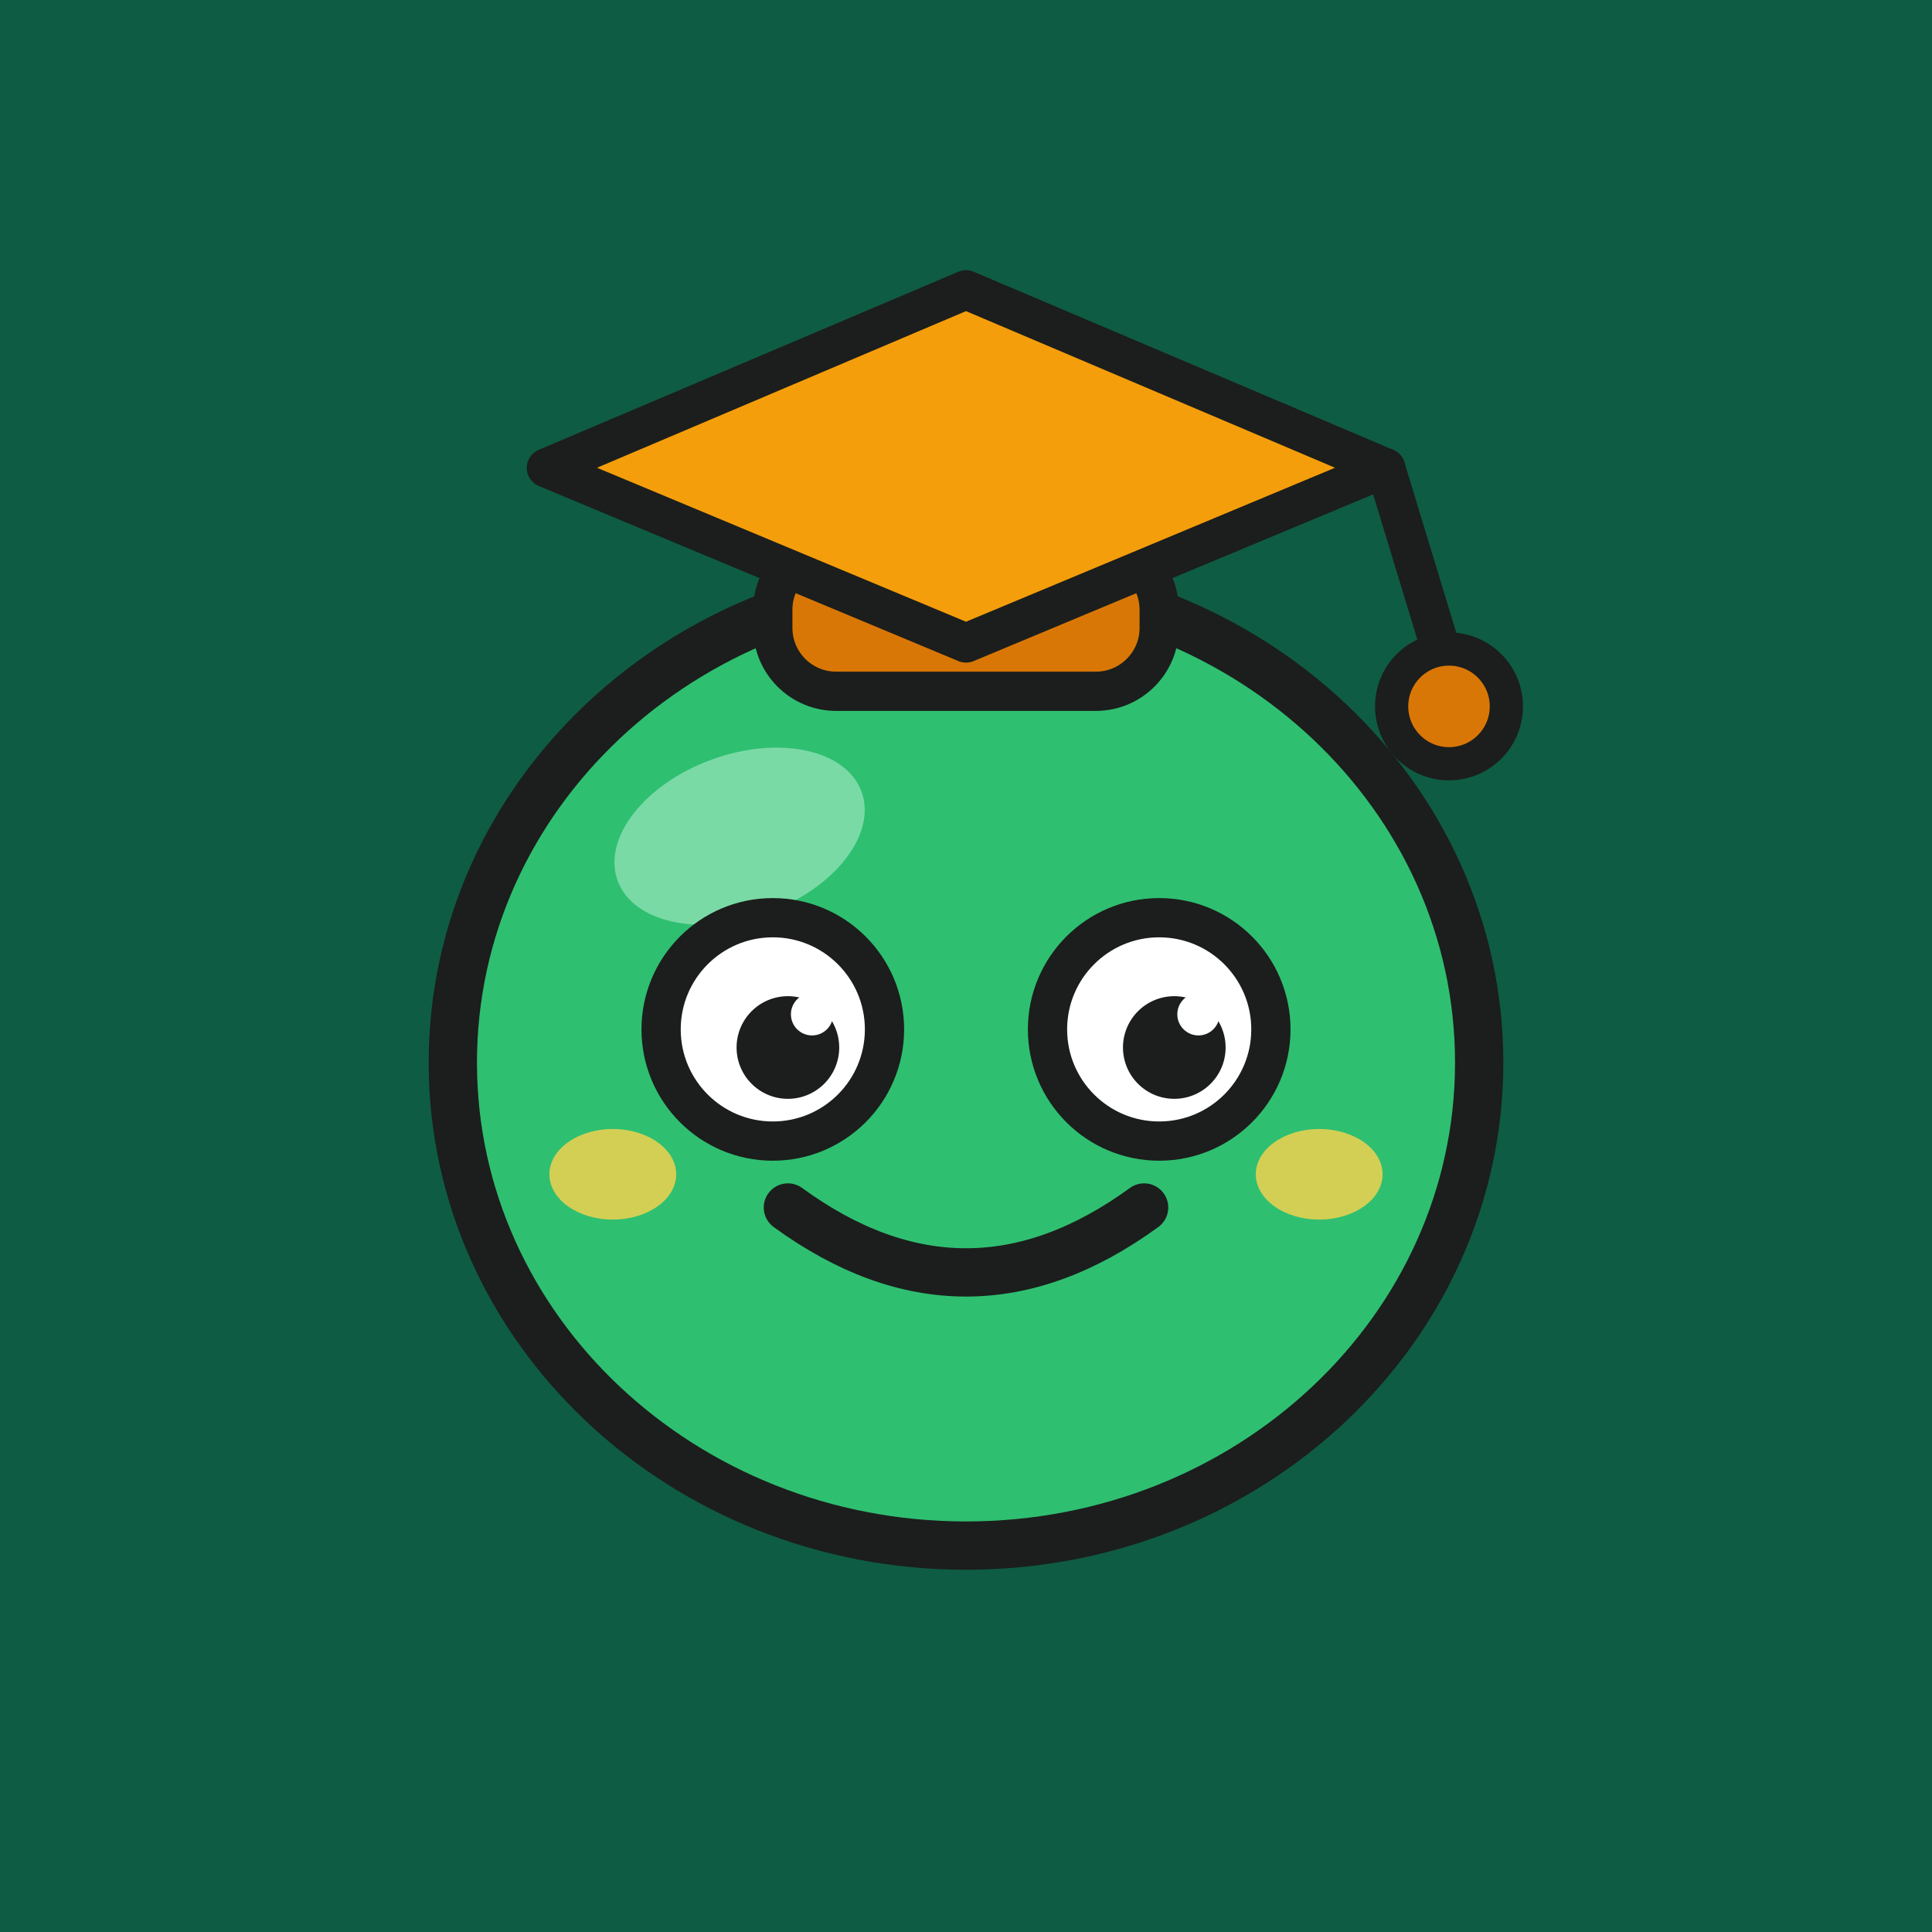
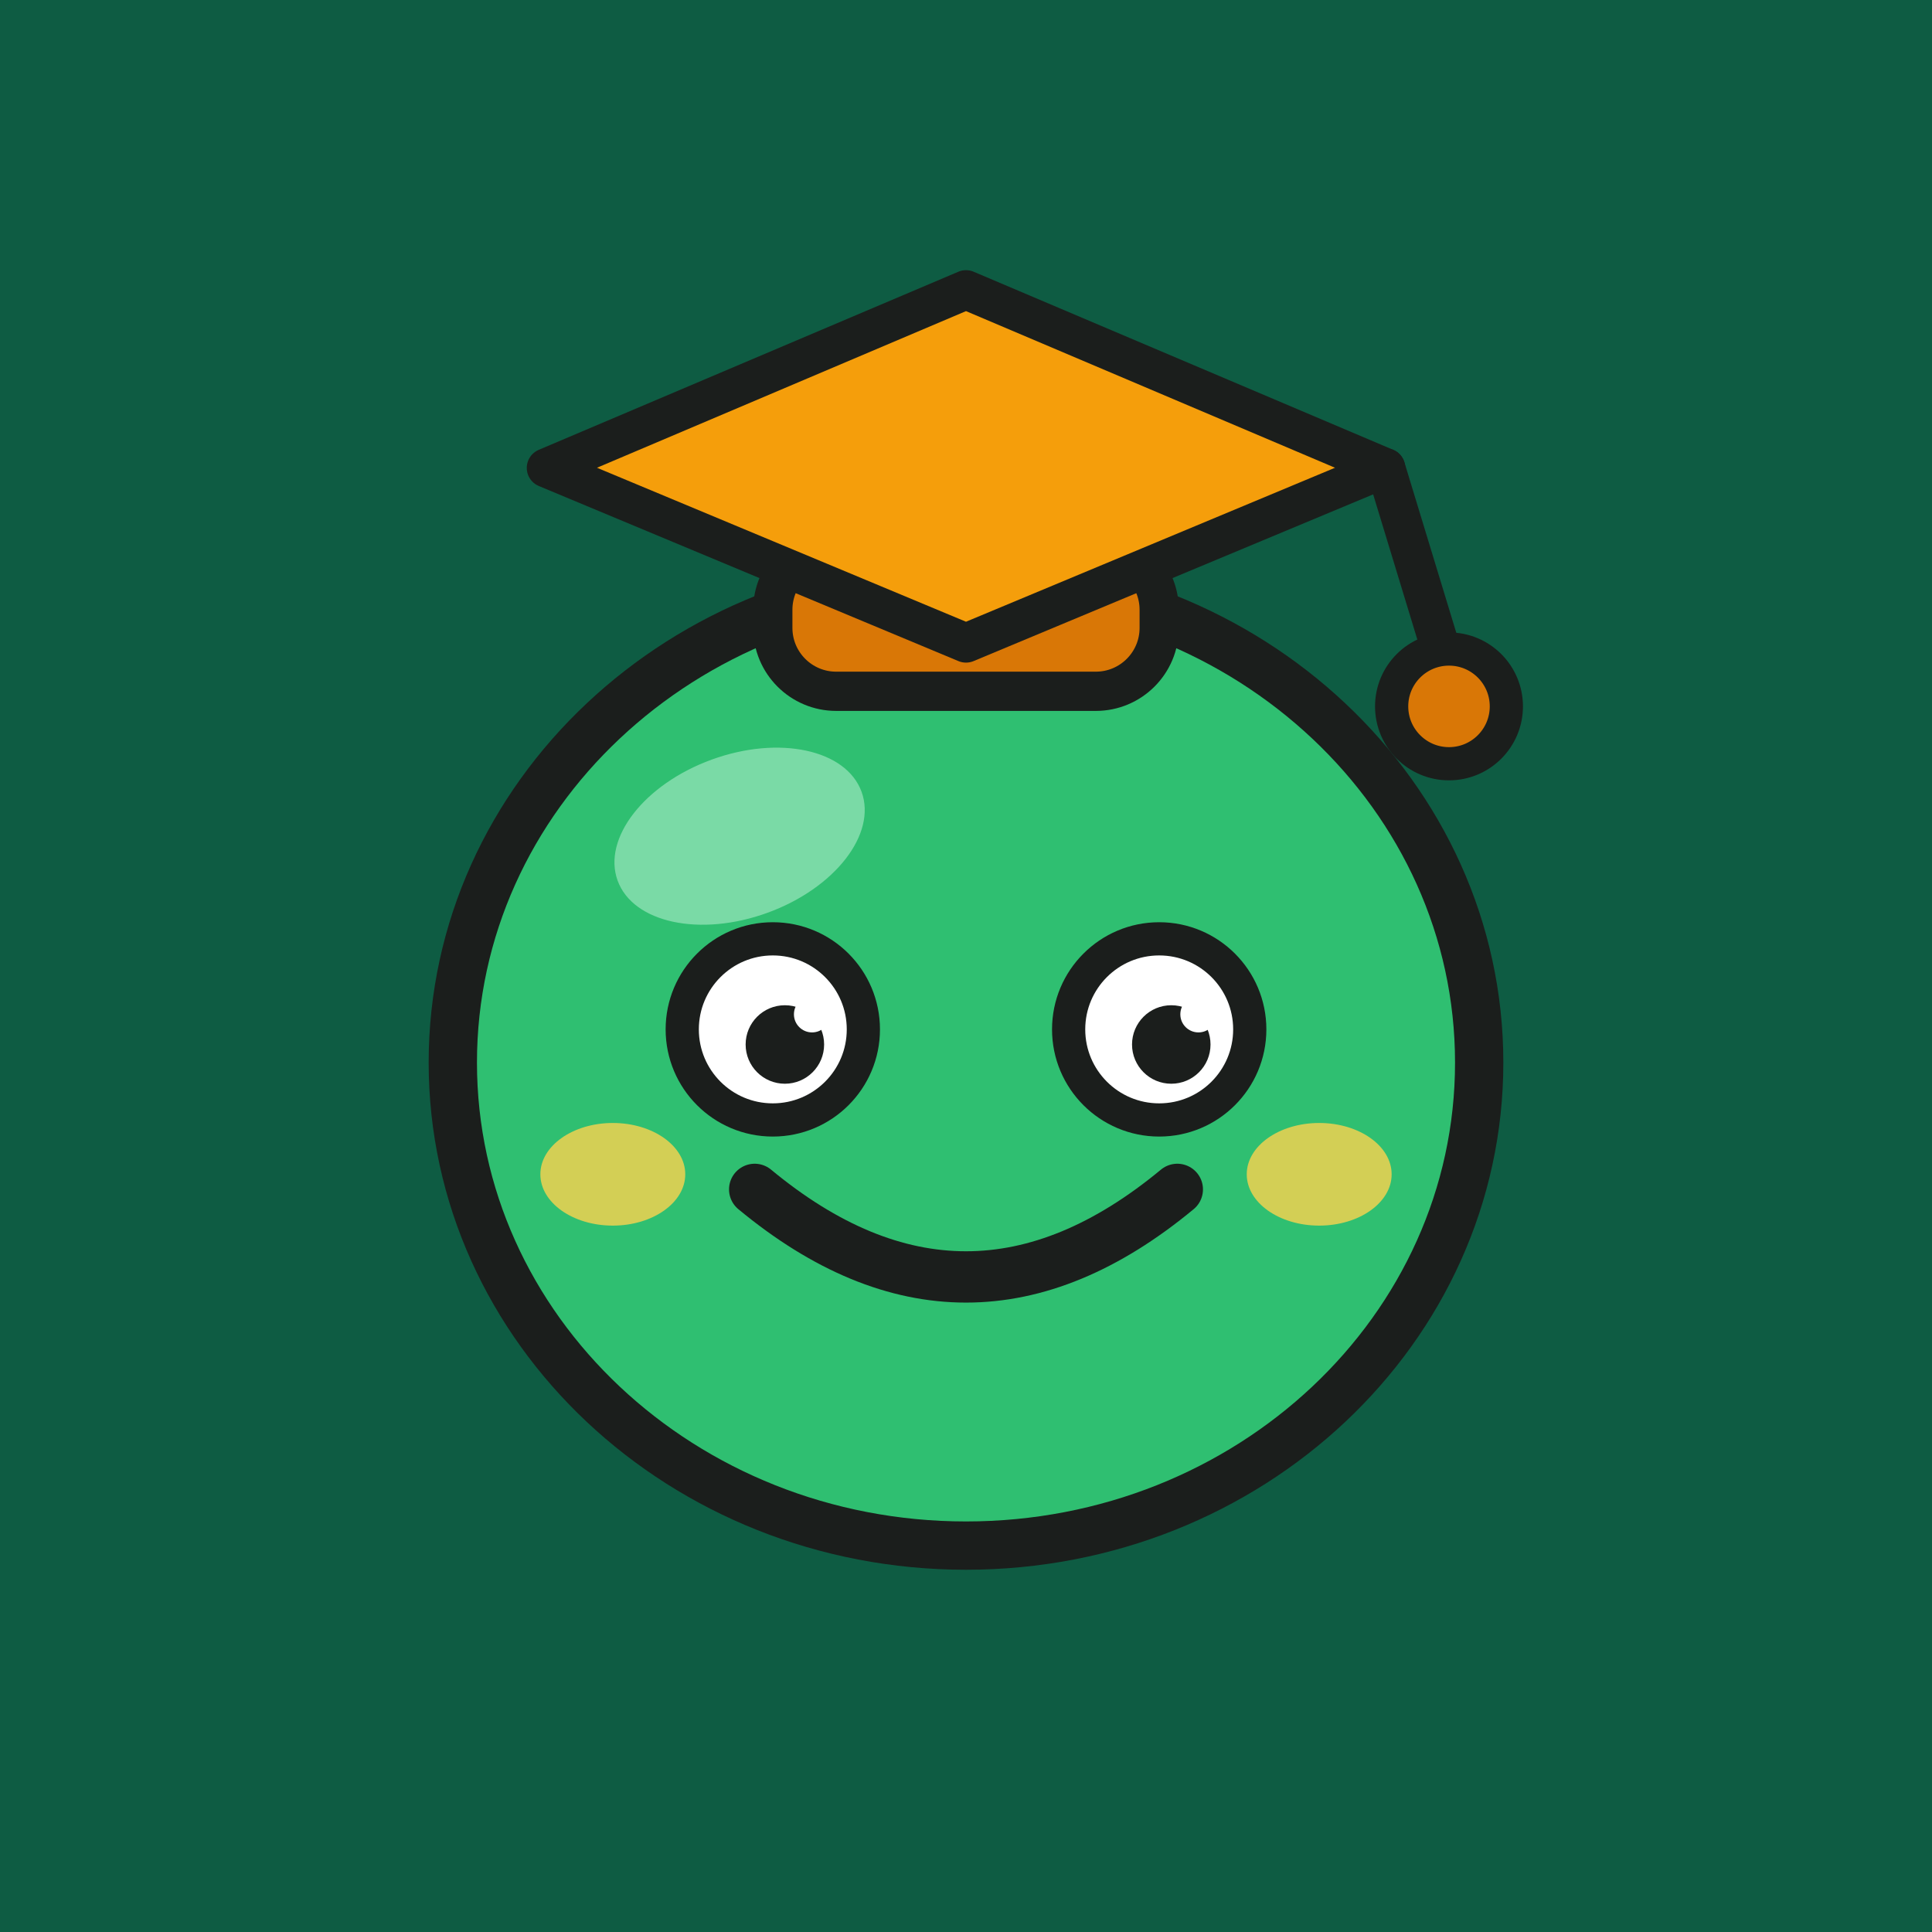
<svg xmlns="http://www.w3.org/2000/svg" viewBox="0 0 512 512">
  <rect width="512" height="512" fill="#0E5C43" />
  <g transform="translate(51.2 51.2) scale(0.8)">
    <ellipse cx="256" cy="288" rx="170" ry="160" fill="#2FBF71" stroke="#1B1E1C" stroke-width="16" />
    <ellipse cx="181" cy="213" rx="43" ry="27" fill="#B8F1D1" opacity="0.55" transform="rotate(-20 181 213)" />
    <rect x="192" y="117" width="128" height="48" rx="21" fill="#D97706" stroke="#1B1E1C" stroke-width="13" />
    <polygon points="256,32 395,91 256,149 117,91" fill="#F59E0B" stroke="#1B1E1C" stroke-width="13" stroke-linejoin="round" />
    <path d="M395 91 L416 160" stroke="#1B1E1C" stroke-width="13" stroke-linecap="round" />
    <circle cx="416" cy="170" r="19" fill="#D97706" stroke="#1B1E1C" stroke-width="11" />
-     <ellipse cx="139" cy="325" rx="21" ry="15" fill="#FCD34D" opacity="0.8" />
-     <ellipse cx="373" cy="325" rx="21" ry="15" fill="#FCD34D" opacity="0.8" />
-     <circle cx="192" cy="277" r="37" fill="#FFFFFF" stroke="#1B1E1C" stroke-width="13" />
-     <circle cx="320" cy="277" r="37" fill="#FFFFFF" stroke="#1B1E1C" stroke-width="13" />
-     <circle cx="197" cy="283" r="17" fill="#1B1E1C" />
-     <circle cx="325" cy="283" r="17" fill="#1B1E1C" />
-     <circle cx="205" cy="272" r="7" fill="#FFFFFF" />
-     <circle cx="333" cy="272" r="7" fill="#FFFFFF" />
-     <path d="M197 336 Q256 379 315 336" fill="none" stroke="#1B1E1C" stroke-width="16" stroke-linecap="round" />
+     <ellipse cx="139" cy="325" rx="24" ry="17" fill="#FCD34D" opacity="0.8" />
+     <ellipse cx="373" cy="325" rx="24" ry="17" fill="#FCD34D" opacity="0.8" />
+     <circle cx="192" cy="277" r="30" fill="#FFFFFF" stroke="#1B1E1C" stroke-width="11" />
+     <circle cx="320" cy="277" r="30" fill="#FFFFFF" stroke="#1B1E1C" stroke-width="11" />
+     <circle cx="196" cy="282" r="13" fill="#1B1E1C" />
+     <circle cx="324" cy="282" r="13" fill="#1B1E1C" />
+     <circle cx="205" cy="272" r="6" fill="#FFFFFF" />
+     <circle cx="333" cy="272" r="6" fill="#FFFFFF" />
+     <path d="M186 330 Q256 388 326 330" fill="none" stroke="#1B1E1C" stroke-width="17" stroke-linecap="round" />
  </g>
</svg>
